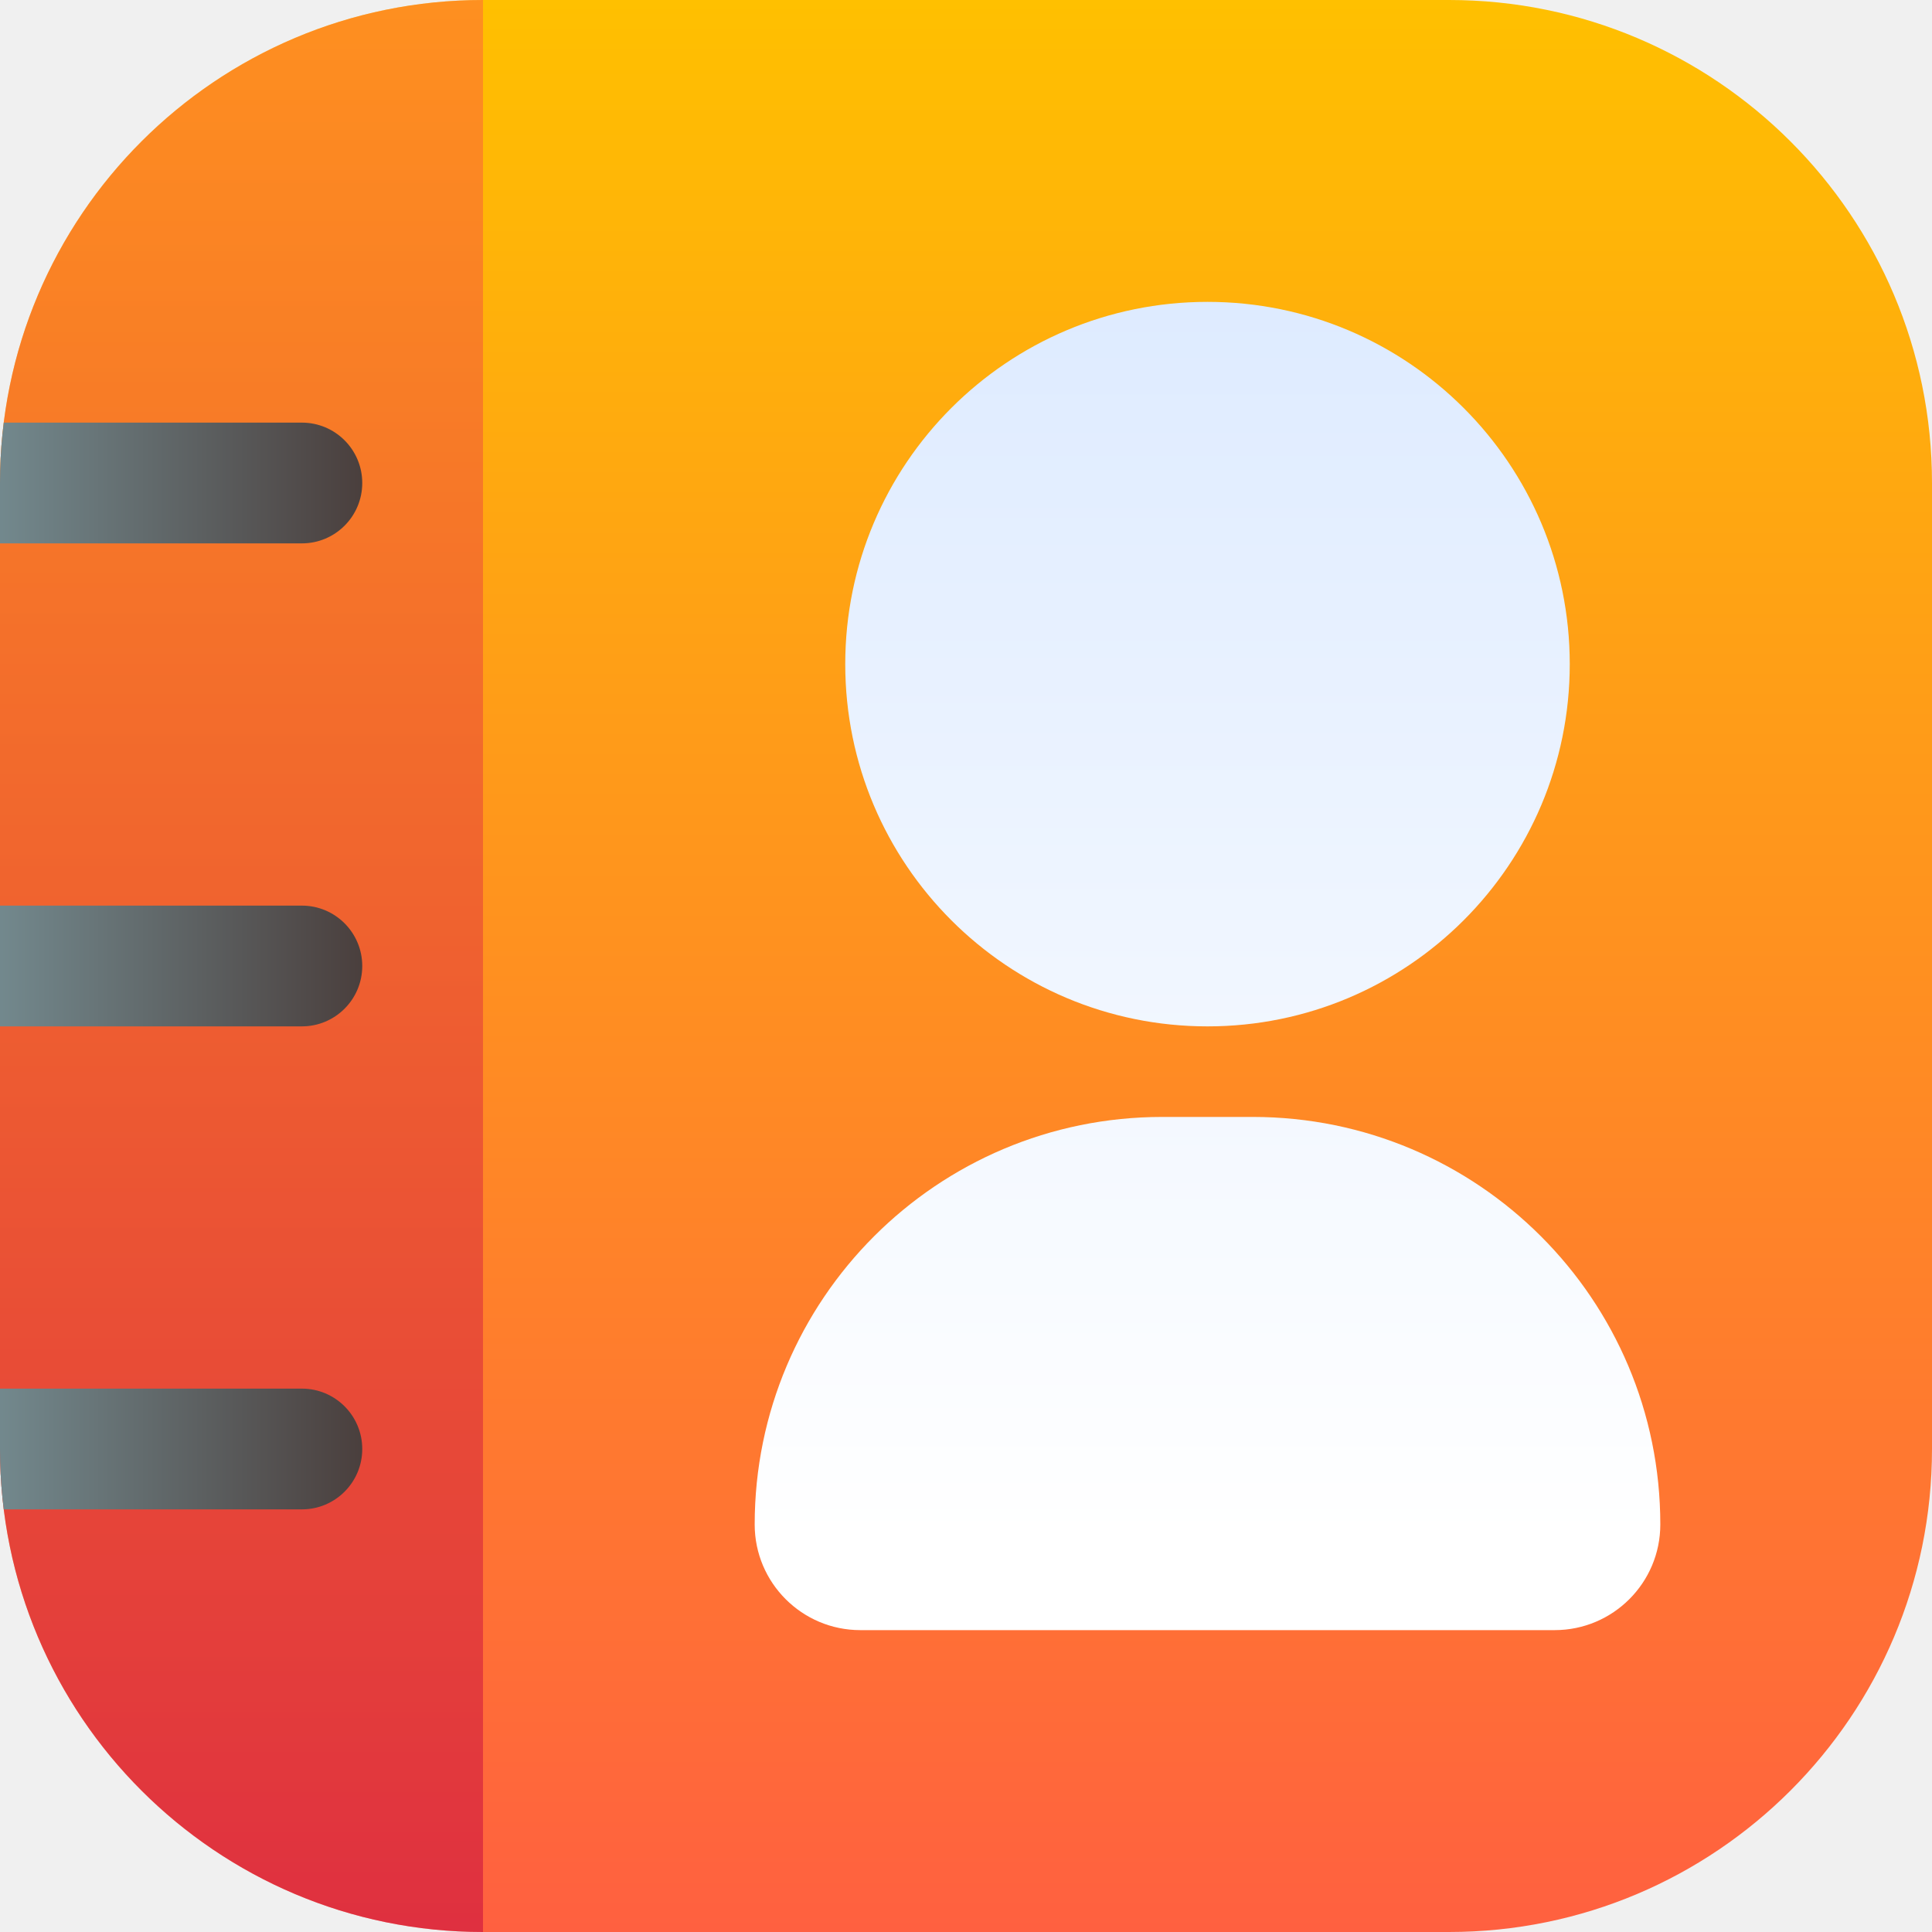
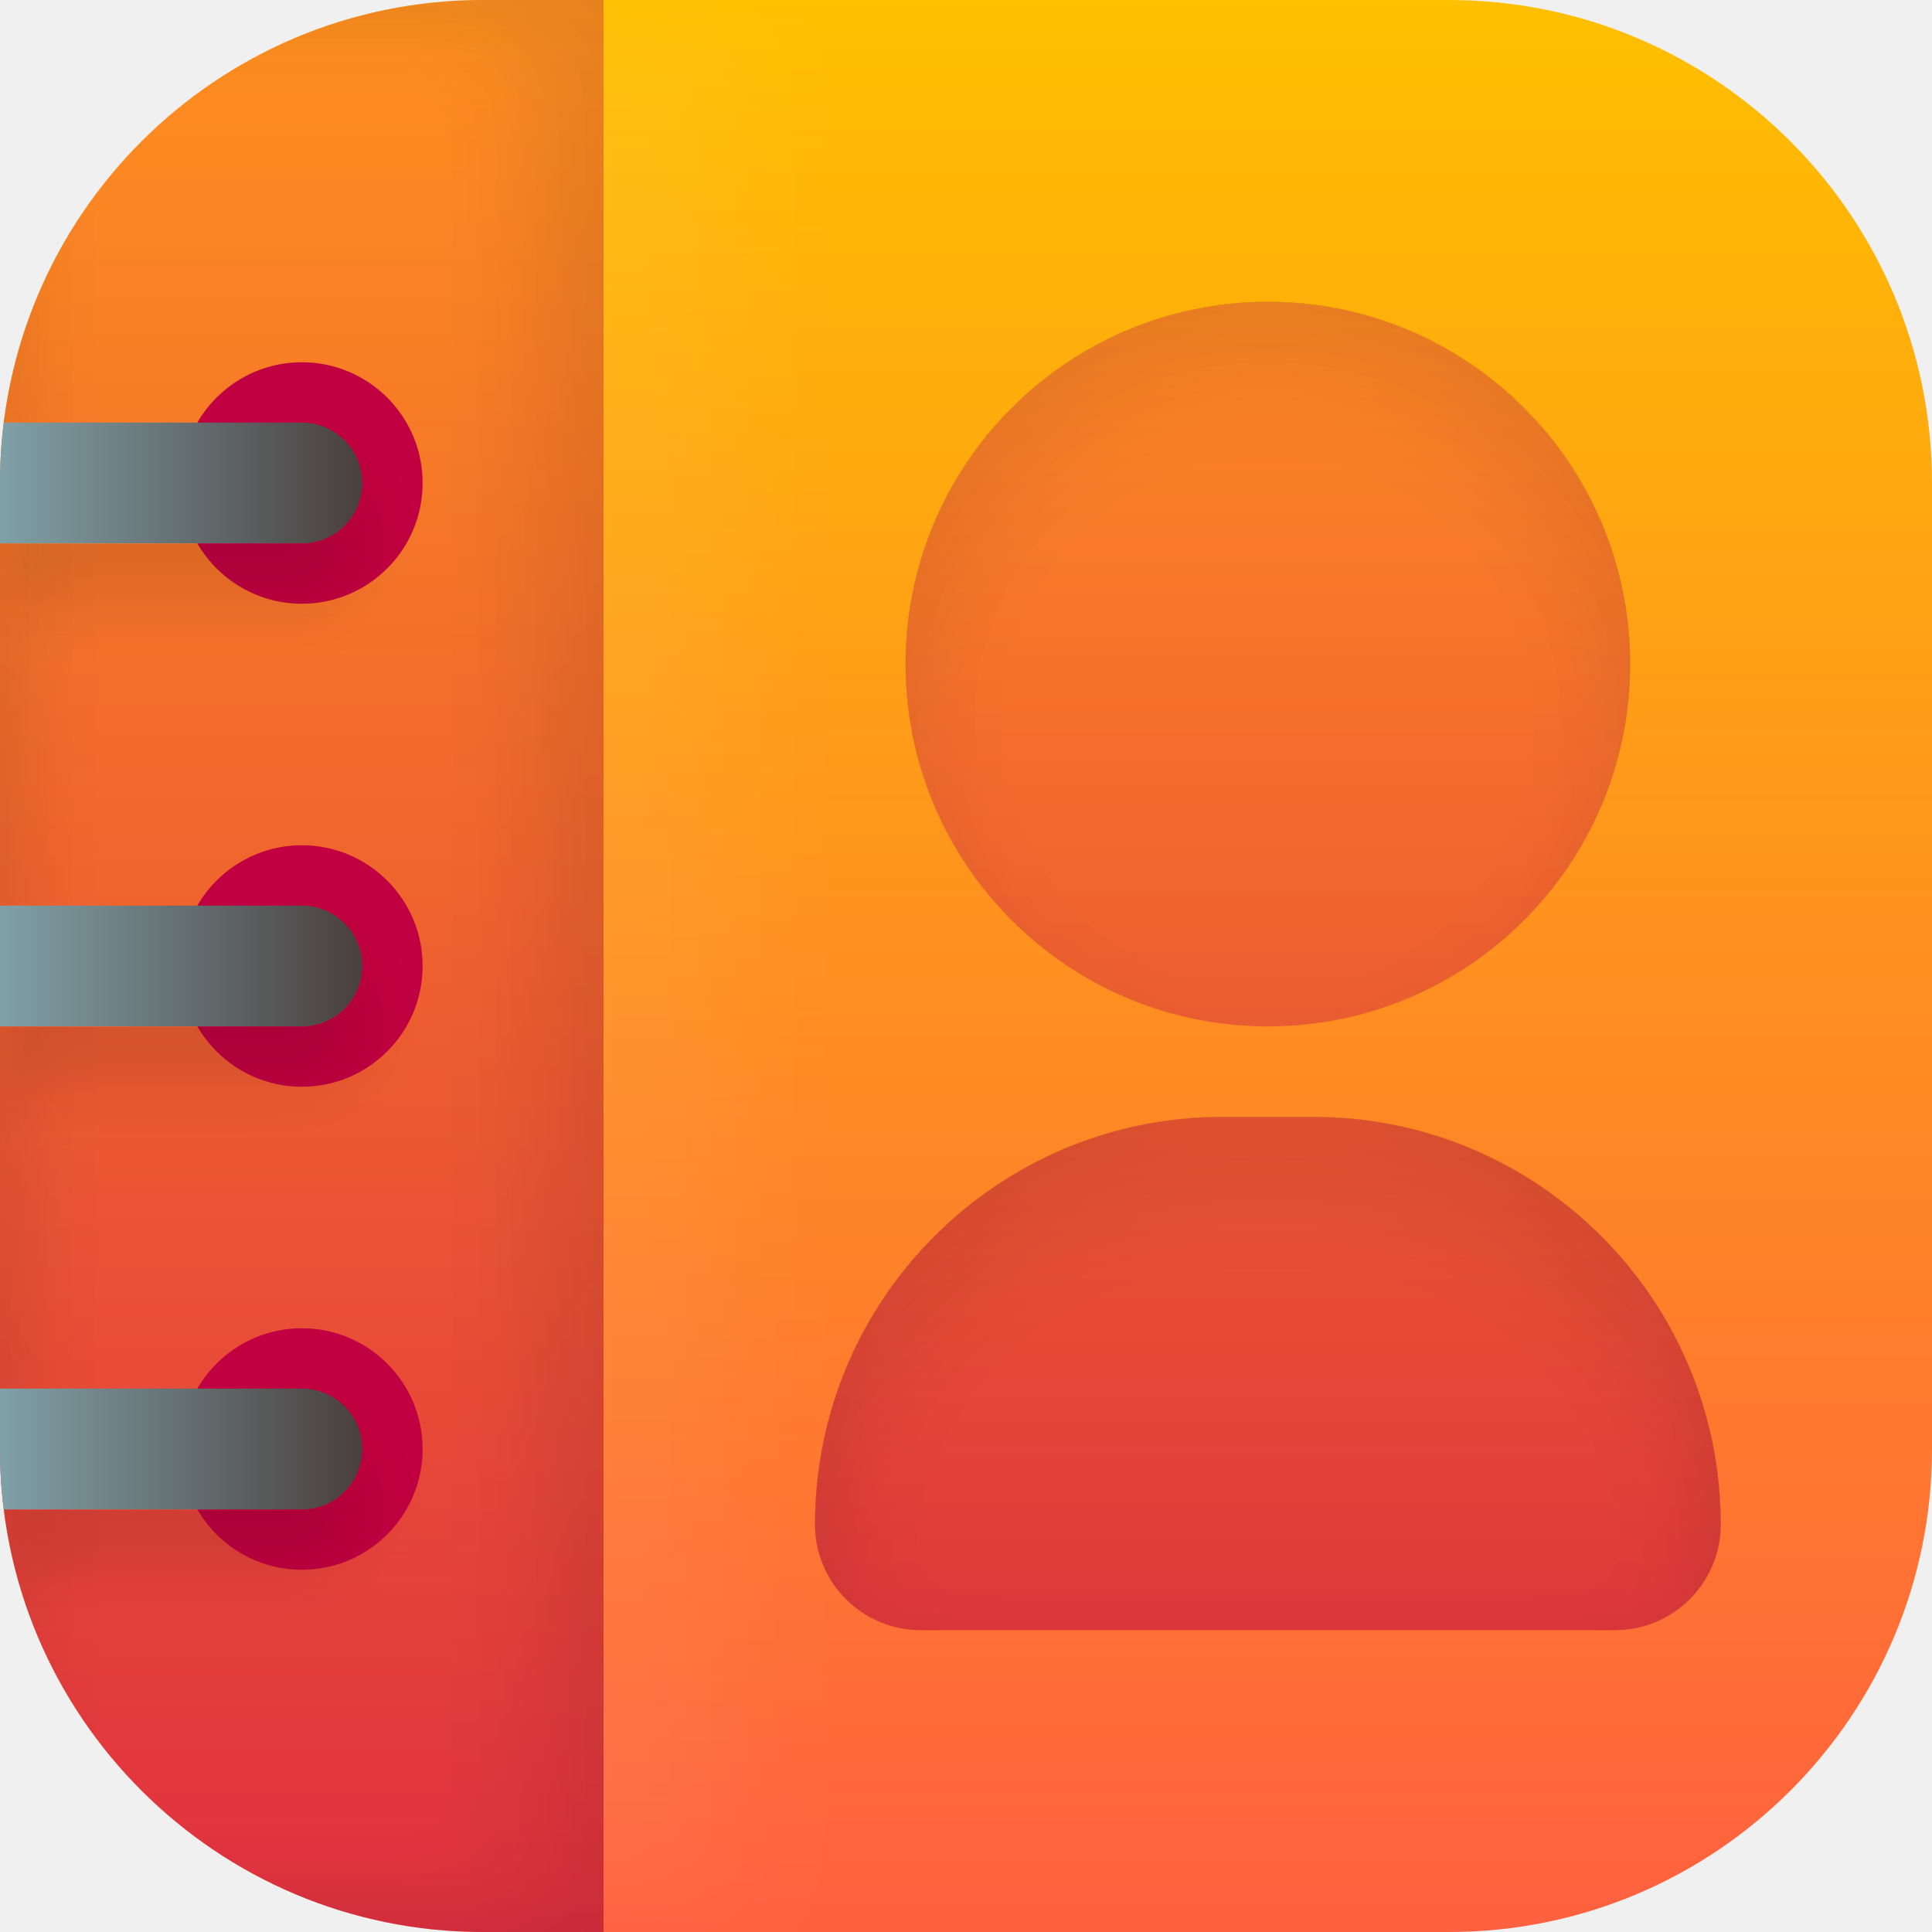
<svg xmlns="http://www.w3.org/2000/svg" width="16" height="16" viewBox="0 0 16 16" fill="none">
-   <g clip-path="url(#clip0_26_339)">
-     <rect width="16" height="16" rx="4" fill="url(#paint0_linear_26_339)" />
-     <rect width="4" height="16" fill="url(#paint1_linear_26_339)" fill-opacity="0.5" />
-     <path fill-rule="evenodd" clip-rule="evenodd" d="M10 2.5C8.343 2.5 7 3.843 7 5.5C7 7.157 8.343 8.5 10 8.5C11.657 8.5 13 7.157 13 5.5C13 3.843 11.657 2.5 10 2.5ZM9.625 9.25C7.761 9.25 6.25 10.761 6.25 12.625C6.25 13.108 6.642 13.5 7.125 13.5H12.875C13.358 13.5 13.75 13.108 13.75 12.625C13.75 10.761 12.239 9.25 10.375 9.25H9.625Z" fill="url(#paint2_linear_26_339)" />
-     <rect x="-1" y="3.5" width="4" height="1" rx="0.5" fill="url(#paint3_linear_26_339)" />
-     <rect x="-1" y="7.5" width="4" height="1" rx="0.5" fill="url(#paint4_linear_26_339)" />
-     <rect x="-1" y="11.5" width="4" height="1" rx="0.5" fill="url(#paint5_linear_26_339)" />
+   <g clip-path="url(#clip0_657_213)">
+     <rect width="16" height="16" rx="4" fill="url(#paint0_linear_657_213)" />
+     <g filter="url(#filter0_di_657_213)">
+       <rect width="5" height="16" fill="url(#paint1_linear_657_213)" fill-opacity="0.5" shape-rendering="crispEdges" />
+     </g>
+     <g filter="url(#filter1_i_657_213)">
+       <path fill-rule="evenodd" clip-rule="evenodd" d="M10.5 2.5C8.843 2.5 7.5 3.843 7.5 5.5C7.5 7.157 8.843 8.5 10.5 8.5C12.157 8.5 13.5 7.157 13.5 5.5C13.5 3.843 12.157 2.5 10.5 2.5ZM10.125 9.25C8.261 9.25 6.75 10.761 6.75 12.625C6.75 13.108 7.142 13.5 7.625 13.5H13.375C13.858 13.5 14.25 13.108 14.25 12.625C14.25 10.761 12.739 9.25 10.875 9.25H10.125Z" fill="url(#paint2_linear_657_213)" fill-opacity="0.5" />
+     </g>
+     <path fill-rule="evenodd" clip-rule="evenodd" d="M1.5 4C1.5 3.448 1.948 3 2.5 3C3.052 3 3.5 3.448 3.5 4C3.5 4.552 3.052 5 2.5 5C1.948 5 1.5 4.552 1.5 4ZM1.5 8C1.5 7.448 1.948 7 2.5 7C3.052 7 3.5 7.448 3.5 8C3.5 8.552 3.052 9 2.5 9C1.948 9 1.5 8.552 1.5 8ZM2.5 11C1.948 11 1.5 11.448 1.5 12C1.5 12.552 1.948 13 2.5 13C3.052 13 3.5 12.552 3.5 12C3.5 11.448 3.052 11 2.5 11Z" fill="#C00040" />
+     <g filter="url(#filter2_d_657_213)">
+       <path d="M0 3.5H2.5C2.776 3.5 3 3.724 3 4C3 4.276 2.776 4.5 2.5 4.5H0V3.5Z" fill="url(#paint3_linear_657_213)" />
+     </g>
+     <g filter="url(#filter3_d_657_213)">
+       <path d="M0 7.5H2.5C2.776 7.5 3 7.724 3 8C3 8.276 2.776 8.5 2.5 8.5H0V7.5Z" fill="url(#paint4_linear_657_213)" />
+     </g>
+     <g filter="url(#filter4_d_657_213)">
+       <path d="M0 11.5H2.5C2.776 11.5 3 11.724 3 12C3 12.276 2.776 12.5 2.5 12.5H0V11.5Z" fill="url(#paint5_linear_657_213)" />
+     </g>
  </g>
  <defs>
-     <linearGradient id="paint0_linear_26_339" x1="8" y1="0" x2="8" y2="16" gradientUnits="userSpaceOnUse">
+     <filter id="filter0_di_657_213" x="-0.5" y="-1" width="7.5" height="18" filterUnits="userSpaceOnUse" color-interpolation-filters="sRGB">
+       <feFlood flood-opacity="0" result="BackgroundImageFix" />
+       <feColorMatrix in="SourceAlpha" type="matrix" values="0 0 0 0 0 0 0 0 0 0 0 0 0 0 0 0 0 0 127 0" result="hardAlpha" />
+       <feOffset dx="1" />
+       <feGaussianBlur stdDeviation="0.5" />
+       <feComposite in2="hardAlpha" operator="out" />
+       <feColorMatrix type="matrix" values="0 0 0 0 1 0 0 0 0 1 0 0 0 0 1 0 0 0 0.05 0" />
+       <feBlend mode="normal" in2="BackgroundImageFix" result="effect1_dropShadow_657_213" />
+       <feBlend mode="normal" in="SourceGraphic" in2="effect1_dropShadow_657_213" result="shape" />
+       <feColorMatrix in="SourceAlpha" type="matrix" values="0 0 0 0 0 0 0 0 0 0 0 0 0 0 0 0 0 0 127 0" result="hardAlpha" />
+       <feOffset dx="-0.5" />
+       <feGaussianBlur stdDeviation="0.5" />
+       <feComposite in2="hardAlpha" operator="arithmetic" k2="-1" k3="1" />
+       <feColorMatrix type="matrix" values="0 0 0 0 0 0 0 0 0 0 0 0 0 0 0 0 0 0 0.1 0" />
+       <feBlend mode="normal" in2="shape" result="effect2_innerShadow_657_213" />
+     </filter>
+     <filter id="filter1_i_657_213" x="6.75" y="2.5" width="7.5" height="11.5" filterUnits="userSpaceOnUse" color-interpolation-filters="sRGB">
+       <feFlood flood-opacity="0" result="BackgroundImageFix" />
+       <feBlend mode="normal" in="SourceGraphic" in2="BackgroundImageFix" result="shape" />
+       <feColorMatrix in="SourceAlpha" type="matrix" values="0 0 0 0 0 0 0 0 0 0 0 0 0 0 0 0 0 0 127 0" result="hardAlpha" />
+       <feOffset dy="0.5" />
+       <feGaussianBlur stdDeviation="0.5" />
+       <feComposite in2="hardAlpha" operator="arithmetic" k2="-1" k3="1" />
+       <feColorMatrix type="matrix" values="0 0 0 0 0 0 0 0 0 0 0 0 0 0 0 0 0 0 0.1 0" />
+       <feBlend mode="normal" in2="shape" result="effect1_innerShadow_657_213" />
+     </filter>
+     <filter id="filter2_d_657_213" x="-0.5" y="3.5" width="4" height="2" filterUnits="userSpaceOnUse" color-interpolation-filters="sRGB">
+       <feFlood flood-opacity="0" result="BackgroundImageFix" />
+       <feColorMatrix in="SourceAlpha" type="matrix" values="0 0 0 0 0 0 0 0 0 0 0 0 0 0 0 0 0 0 127 0" result="hardAlpha" />
+       <feOffset dy="0.5" />
+       <feGaussianBlur stdDeviation="0.25" />
+       <feComposite in2="hardAlpha" operator="out" />
+       <feColorMatrix type="matrix" values="0 0 0 0 0 0 0 0 0 0 0 0 0 0 0 0 0 0 0.1 0" />
+       <feBlend mode="normal" in2="BackgroundImageFix" result="effect1_dropShadow_657_213" />
+       <feBlend mode="normal" in="SourceGraphic" in2="effect1_dropShadow_657_213" result="shape" />
+     </filter>
+     <filter id="filter3_d_657_213" x="-0.5" y="7.5" width="4" height="2" filterUnits="userSpaceOnUse" color-interpolation-filters="sRGB">
+       <feFlood flood-opacity="0" result="BackgroundImageFix" />
+       <feColorMatrix in="SourceAlpha" type="matrix" values="0 0 0 0 0 0 0 0 0 0 0 0 0 0 0 0 0 0 127 0" result="hardAlpha" />
+       <feOffset dy="0.5" />
+       <feGaussianBlur stdDeviation="0.25" />
+       <feComposite in2="hardAlpha" operator="out" />
+       <feColorMatrix type="matrix" values="0 0 0 0 0 0 0 0 0 0 0 0 0 0 0 0 0 0 0.1 0" />
+       <feBlend mode="normal" in2="BackgroundImageFix" result="effect1_dropShadow_657_213" />
+       <feBlend mode="normal" in="SourceGraphic" in2="effect1_dropShadow_657_213" result="shape" />
+     </filter>
+     <filter id="filter4_d_657_213" x="-0.5" y="11.5" width="4" height="2" filterUnits="userSpaceOnUse" color-interpolation-filters="sRGB">
+       <feFlood flood-opacity="0" result="BackgroundImageFix" />
+       <feColorMatrix in="SourceAlpha" type="matrix" values="0 0 0 0 0 0 0 0 0 0 0 0 0 0 0 0 0 0 127 0" result="hardAlpha" />
+       <feOffset dy="0.5" />
+       <feGaussianBlur stdDeviation="0.25" />
+       <feComposite in2="hardAlpha" operator="out" />
+       <feColorMatrix type="matrix" values="0 0 0 0 0 0 0 0 0 0 0 0 0 0 0 0 0 0 0.1 0" />
+       <feBlend mode="normal" in2="BackgroundImageFix" result="effect1_dropShadow_657_213" />
+       <feBlend mode="normal" in="SourceGraphic" in2="effect1_dropShadow_657_213" result="shape" />
+     </filter>
+     <linearGradient id="paint0_linear_657_213" x1="8" y1="0" x2="8" y2="16" gradientUnits="userSpaceOnUse">
      <stop stop-color="#FFC000" />
      <stop offset="1" stop-color="#FF6040" />
    </linearGradient>
-     <linearGradient id="paint1_linear_26_339" x1="2" y1="0" x2="2" y2="16" gradientUnits="userSpaceOnUse">
+     <linearGradient id="paint1_linear_657_213" x1="2.5" y1="0" x2="2.5" y2="16" gradientUnits="userSpaceOnUse">
      <stop stop-color="#FF6040" />
      <stop offset="1" stop-color="#C00040" />
    </linearGradient>
-     <linearGradient id="paint2_linear_26_339" x1="10" y1="2.5" x2="10" y2="12.743" gradientUnits="userSpaceOnUse">
-       <stop stop-color="#DEEBFF" />
-       <stop offset="1" stop-color="white" />
+     <linearGradient id="paint2_linear_657_213" x1="10.5" y1="2.5" x2="10.5" y2="13.5" gradientUnits="userSpaceOnUse">
+       <stop stop-color="#FF6040" />
+       <stop offset="1" stop-color="#C00040" />
    </linearGradient>
-     <linearGradient id="paint3_linear_26_339" x1="-1" y1="4" x2="3" y2="4" gradientUnits="userSpaceOnUse">
+     <linearGradient id="paint3_linear_657_213" x1="1.11759e-08" y1="4" x2="3" y2="4" gradientUnits="userSpaceOnUse">
      <stop stop-color="#80A1A8" />
      <stop offset="1" stop-color="#4A3F3D" />
    </linearGradient>
-     <linearGradient id="paint4_linear_26_339" x1="-1" y1="8" x2="3" y2="8" gradientUnits="userSpaceOnUse">
+     <linearGradient id="paint4_linear_657_213" x1="1.11759e-08" y1="8" x2="3" y2="8" gradientUnits="userSpaceOnUse">
      <stop stop-color="#80A1A8" />
      <stop offset="1" stop-color="#4A3F3D" />
    </linearGradient>
-     <linearGradient id="paint5_linear_26_339" x1="-1" y1="12" x2="3" y2="12" gradientUnits="userSpaceOnUse">
+     <linearGradient id="paint5_linear_657_213" x1="1.11759e-08" y1="12" x2="3" y2="12" gradientUnits="userSpaceOnUse">
      <stop stop-color="#80A1A8" />
      <stop offset="1" stop-color="#4A3F3D" />
    </linearGradient>
-     <clipPath id="clip0_26_339">
+     <clipPath id="clip0_657_213">
      <rect width="16" height="16" rx="4" fill="white" />
    </clipPath>
  </defs>
</svg>
